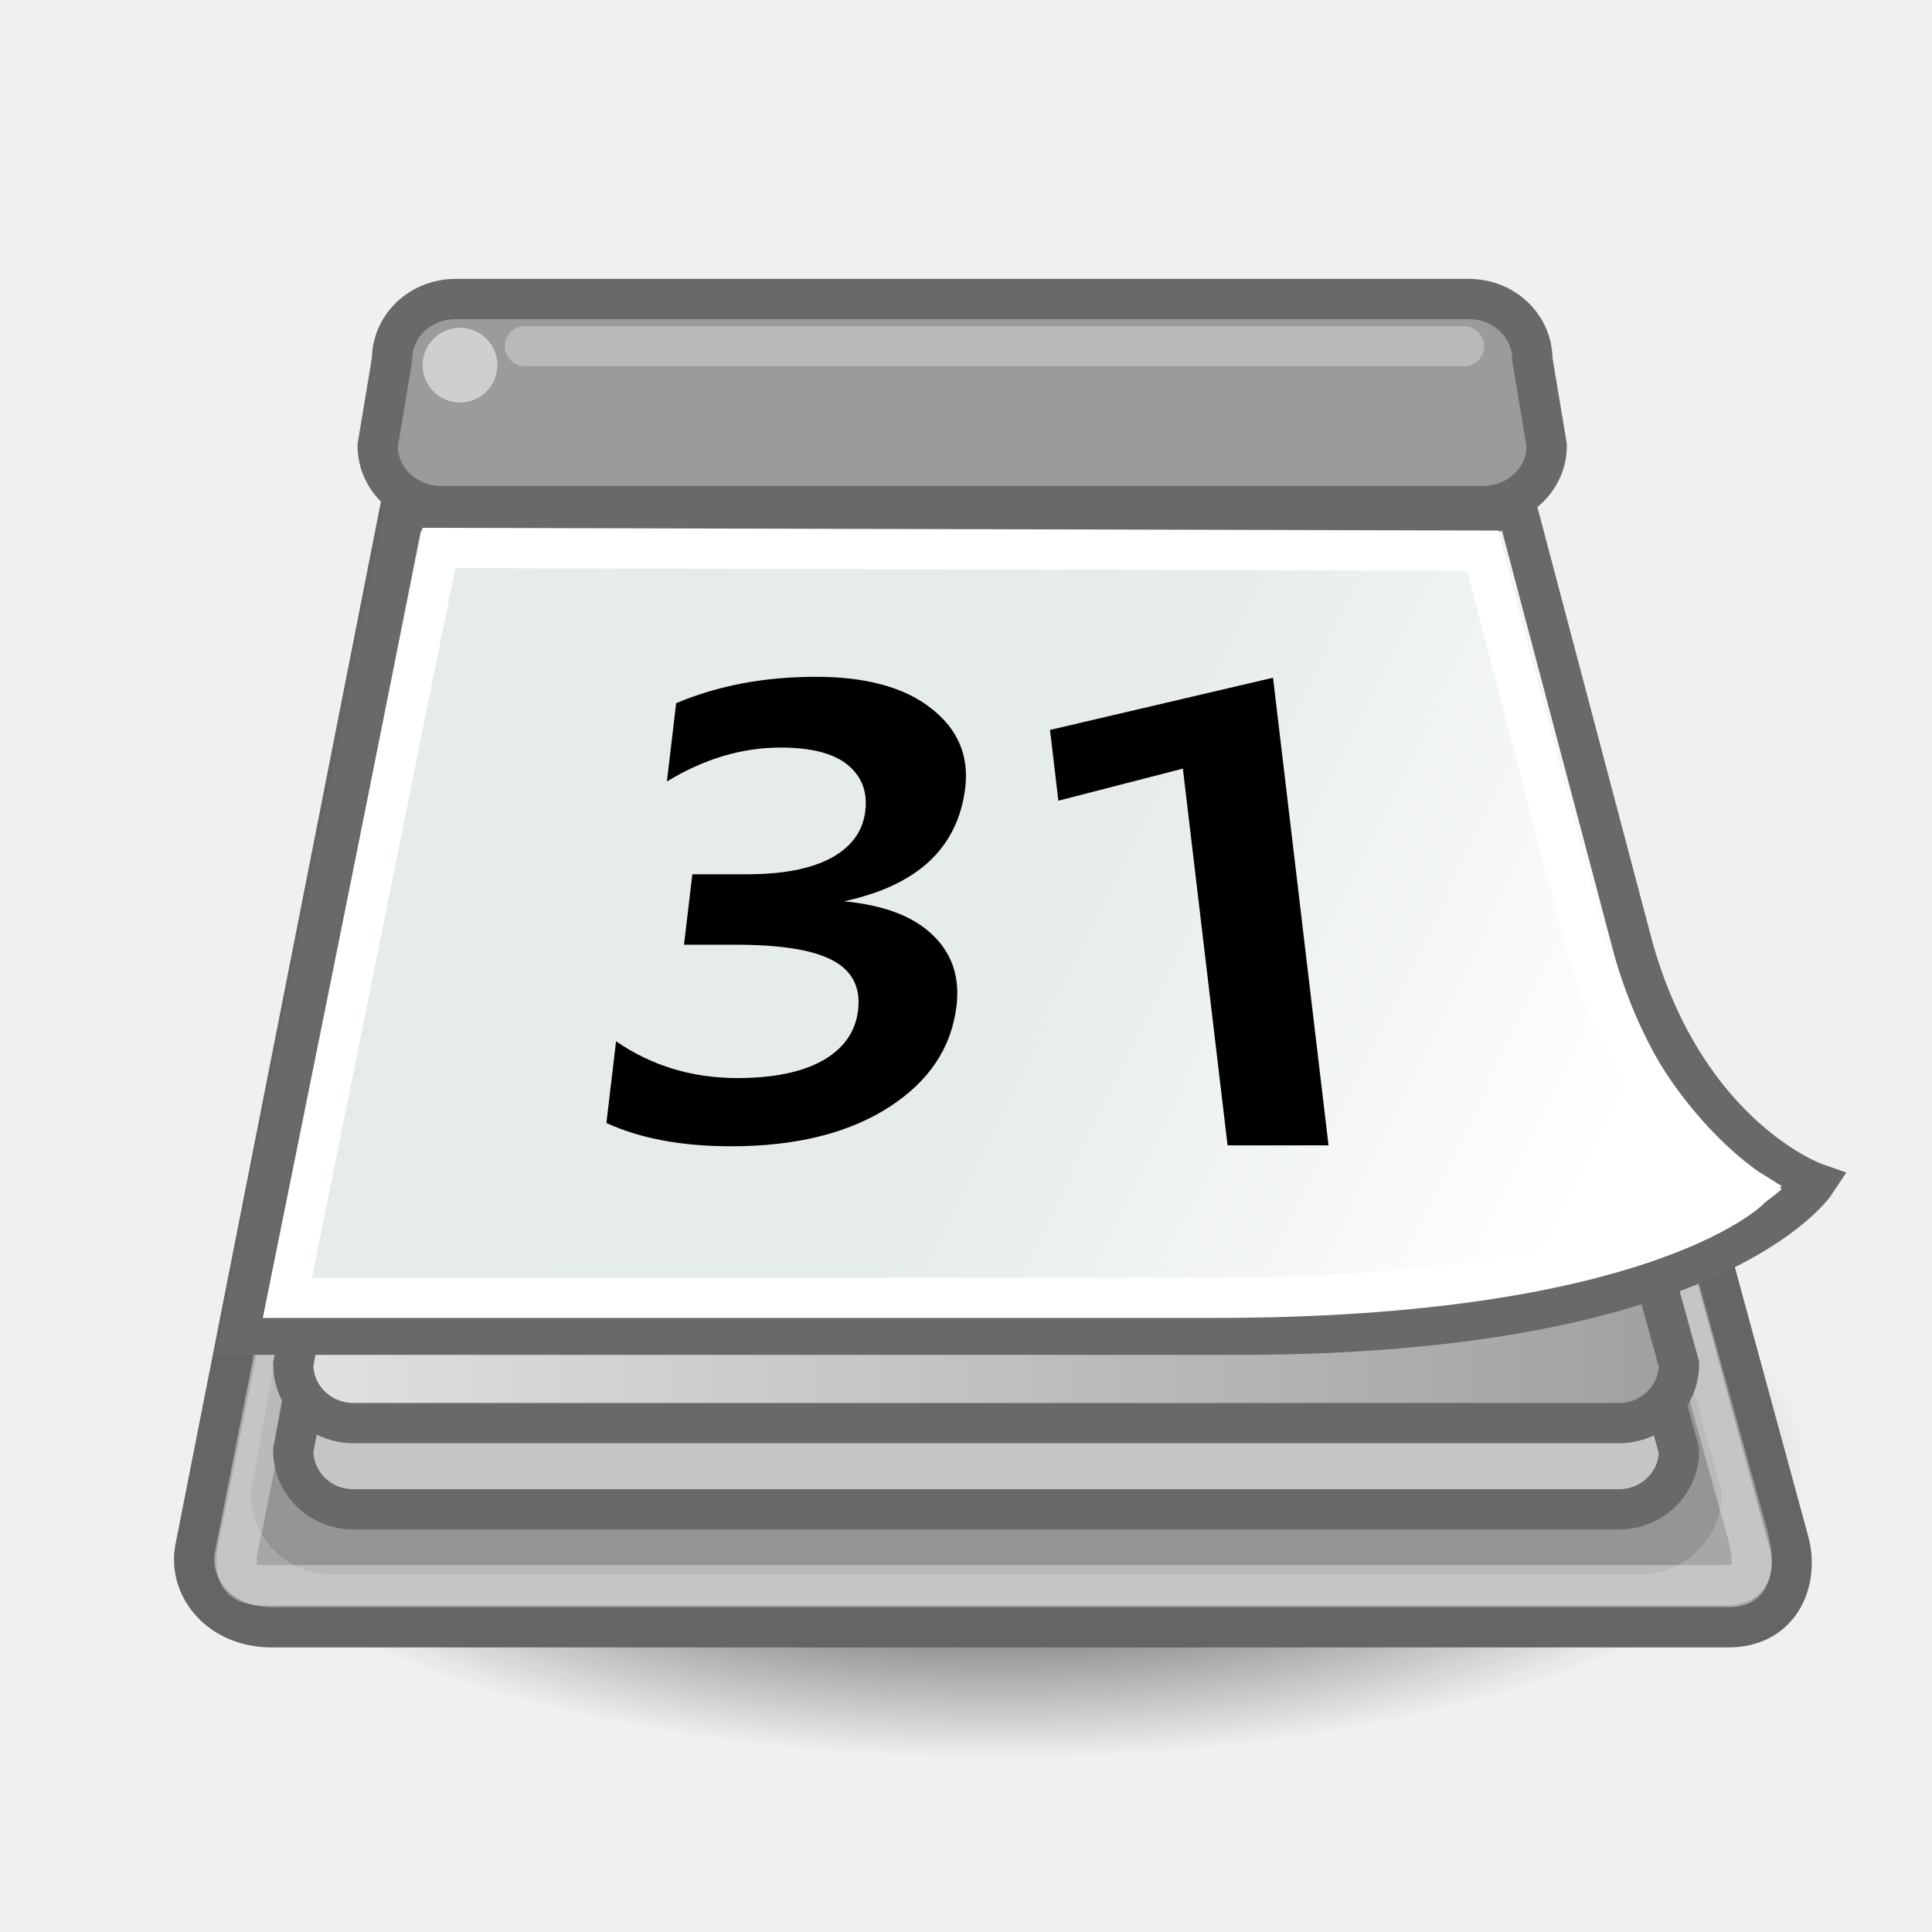
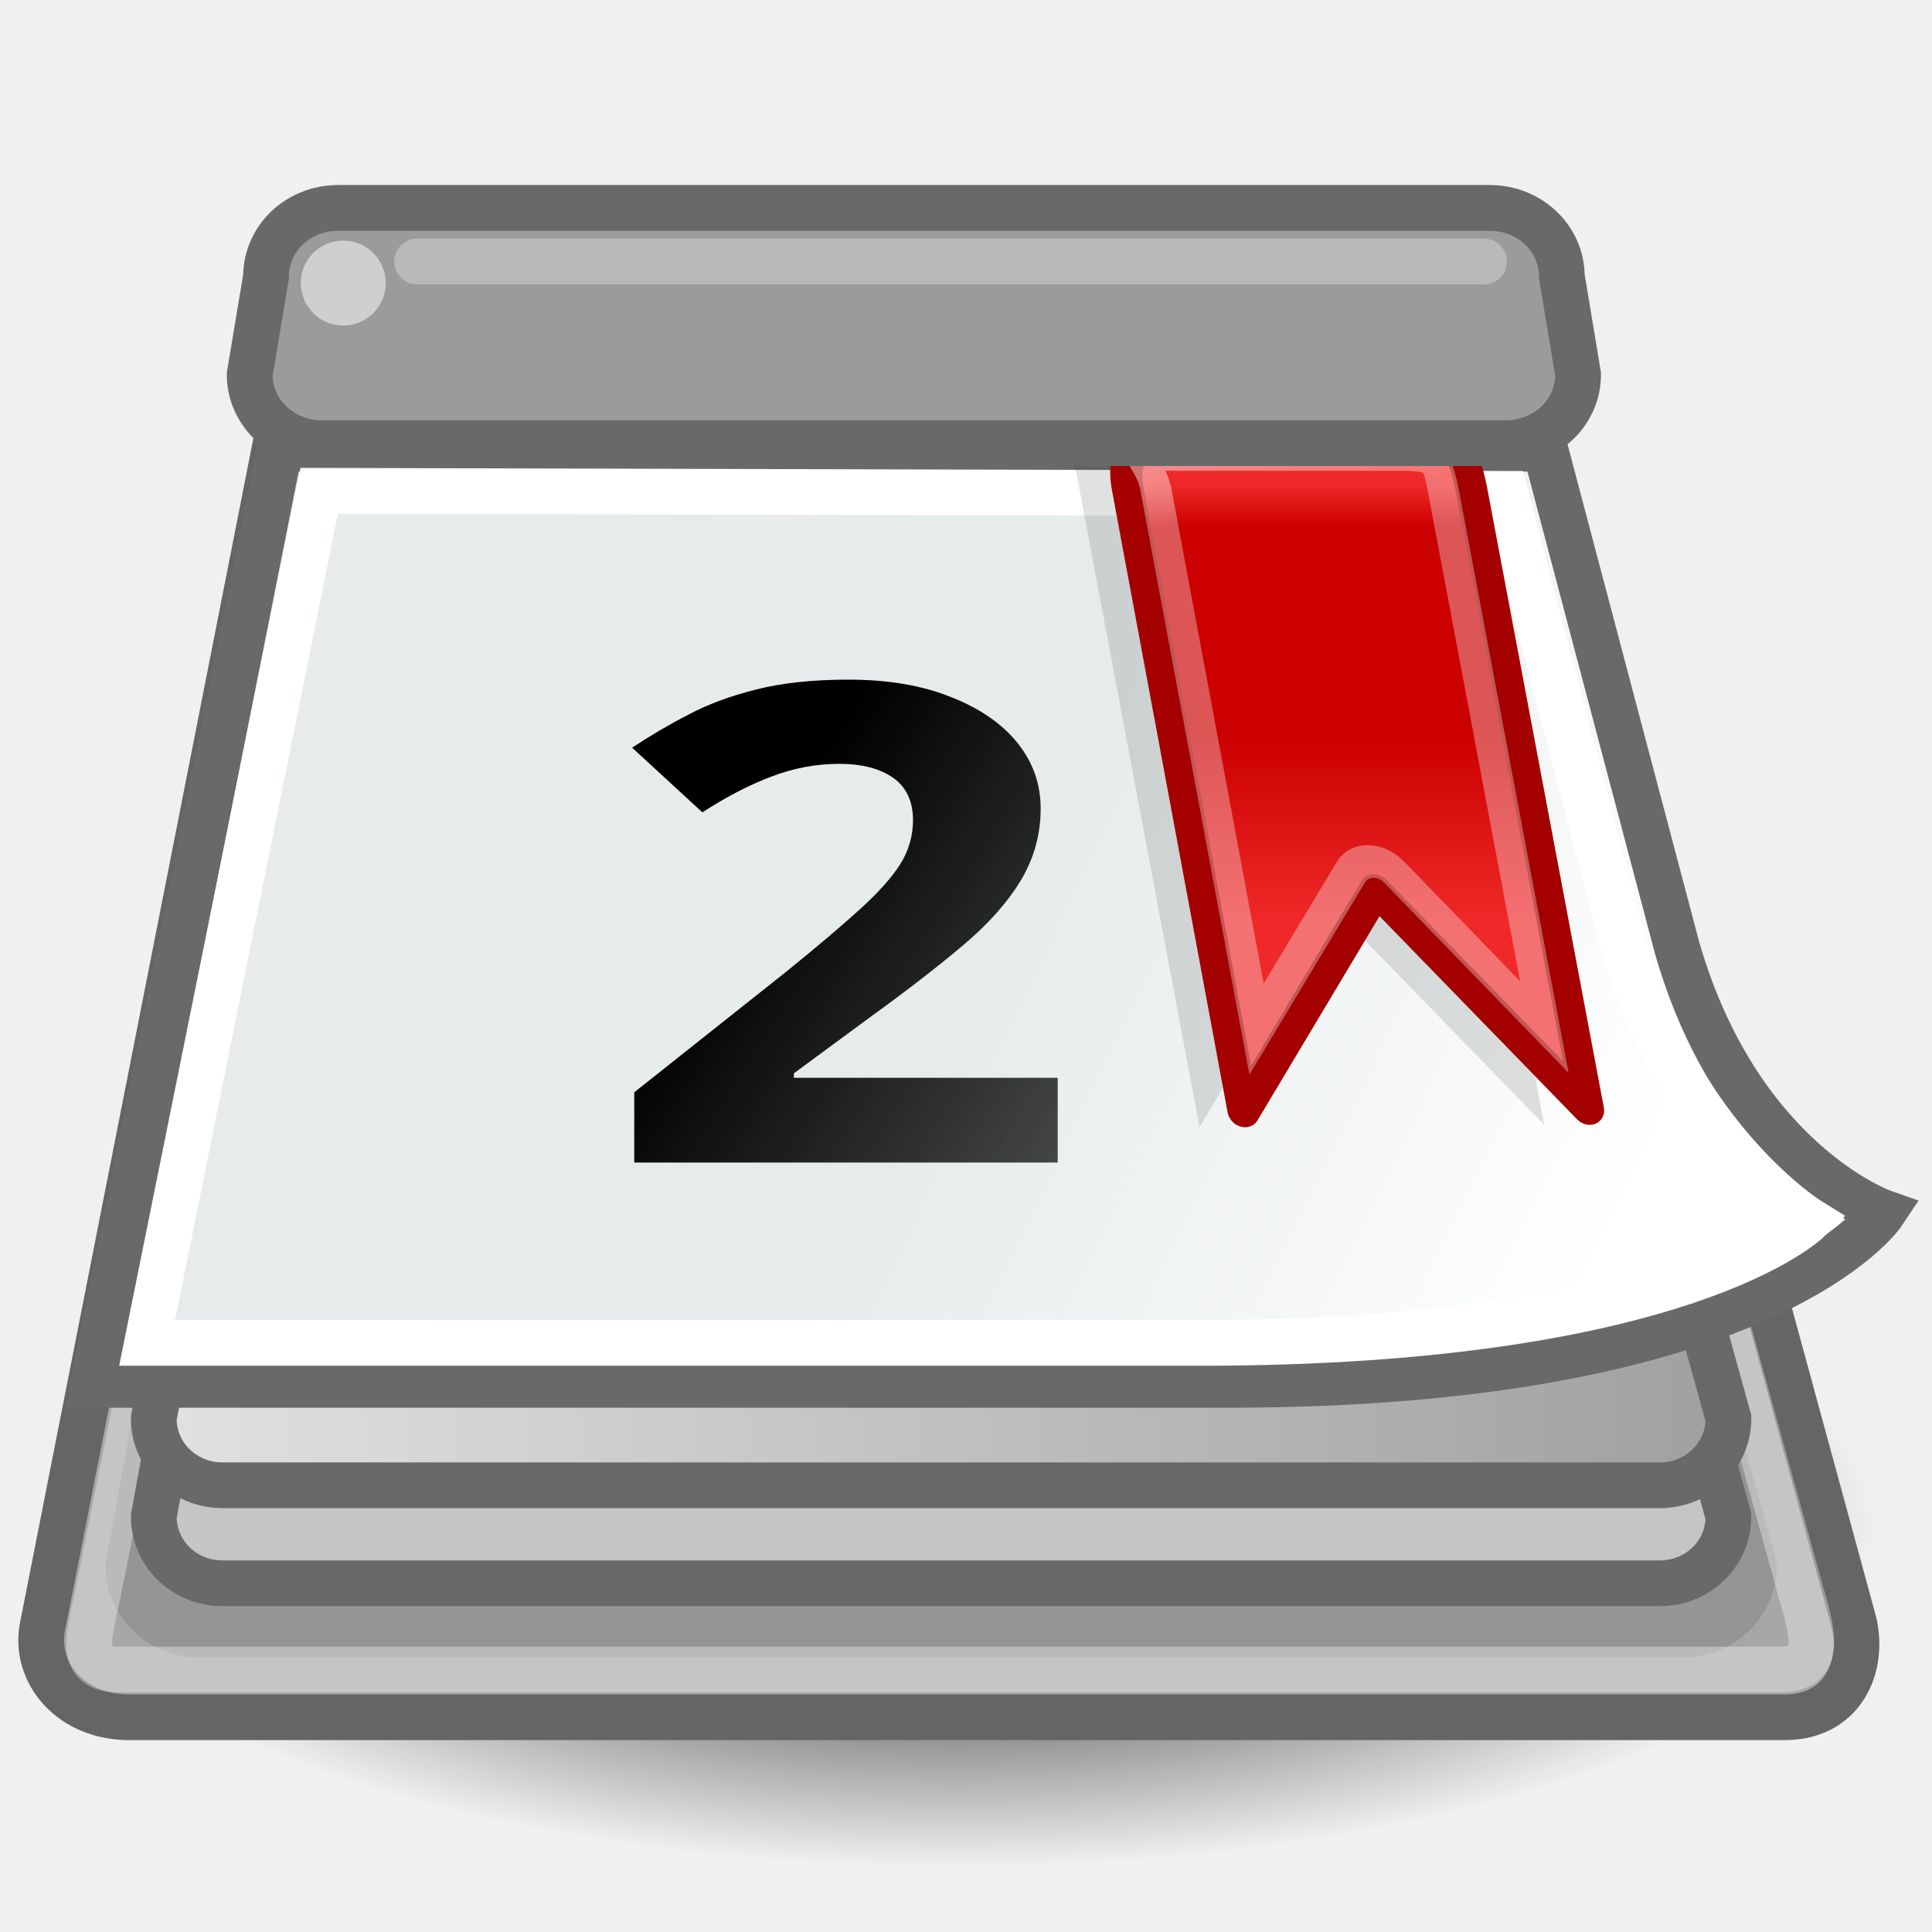
<svg xmlns="http://www.w3.org/2000/svg" xmlns:xlink="http://www.w3.org/1999/xlink" id="svg1288" height="48px" width="48px">
  <defs id="defs3">
    <linearGradient id="linearGradient2563">
      <stop id="stop2565" offset="0" style="stop-color:#e2e2e2;stop-opacity:1;" />
      <stop id="stop2567" offset="1" style="stop-color:#9f9f9f;stop-opacity:1;" />
    </linearGradient>
    <linearGradient id="linearGradient2551">
      <stop id="stop2553" offset="0" style="stop-color:#000000;stop-opacity:1;" />
      <stop id="stop2555" offset="1" style="stop-color:#000000;stop-opacity:0;" />
    </linearGradient>
    <linearGradient id="linearGradient2526">
      <stop id="stop2528" offset="0" style="stop-color:#e7ebeb;stop-opacity:1;" />
      <stop style="stop-color:#e6ebeb;stop-opacity:1;" offset="0.5" id="stop2534" />
      <stop id="stop2530" offset="1" style="stop-color:#ffffff;stop-opacity:1;" />
    </linearGradient>
    <linearGradient gradientTransform="translate(0,0.785718)" gradientUnits="userSpaceOnUse" y2="28.429" x2="42.214" y1="14.429" x1="13.357" id="linearGradient2532" xlink:href="#linearGradient2526" />
-     <radialGradient gradientUnits="userSpaceOnUse" gradientTransform="matrix(1,0,0,0.751938,1.196962e-16,7.193799)" r="18.429" fy="29" fx="26" cy="29" cx="26" id="radialGradient2557" xlink:href="#linearGradient2551" />
-     <linearGradient gradientTransform="translate(0,0.785718)" gradientUnits="userSpaceOnUse" y2="30.786" x2="42.214" y1="30.786" x1="6.786" id="linearGradient2569" xlink:href="#linearGradient2563" />
-     <linearGradient y2="28.429" x2="42.214" y1="14.429" x1="13.357" gradientTransform="translate(2.045771e-15,0.785718)" gradientUnits="userSpaceOnUse" id="linearGradient2582" xlink:href="#linearGradient2526" />
+     <radialGradient gradientUnits="userSpaceOnUse" gradientTransform="matrix(1,0,0,0.751938,0,7.193799)" r="18.429" fy="29" fx="26" cy="29" cx="26" id="radialGradient2557" xlink:href="#linearGradient2551" />
+     <linearGradient gradientTransform="matrix(1.13635,0,0,1.13635,-4.458795,-2.383847)" gradientUnits="userSpaceOnUse" y2="30.786" x2="42.214" y1="30.786" x1="6.786" id="linearGradient2569" xlink:href="#linearGradient2563" />
+     <linearGradient y2="28.429" x2="42.214" y1="14.429" x1="13.357" gradientTransform="translate(0,0.785718)" gradientUnits="userSpaceOnUse" id="linearGradient2582" xlink:href="#linearGradient2526" />
+     <linearGradient gradientUnits="userSpaceOnUse" y2="5.635" x2="13.597" y1="1.563" x1="12.911" id="linearGradient2839" xlink:href="#linearGradient2833" />
+     <linearGradient gradientTransform="matrix(0.7229796,0,6.7794804e-2,0.8114825,58.23511,24.13488)" gradientUnits="userSpaceOnUse" y2="4.362" x2="17.948" y1="17.797" x1="17.948" id="linearGradient5351" xlink:href="#linearGradient5345" />
+     <radialGradient gradientUnits="userSpaceOnUse" r="8.342" fy="9.341" fx="38.659" cy="9.341" cx="38.659" id="radialGradient3271" xlink:href="#linearGradient2378" />
+     <linearGradient id="linearGradient259">
+       <stop style="stop-color:#fafafa;stop-opacity:1;" offset="0" id="stop260" />
+       <stop style="stop-color:#bbbbbb;stop-opacity:1;" offset="1" id="stop261" />
+     </linearGradient>
+     <linearGradient id="linearGradient269">
+       <stop style="stop-color:#a3a3a3;stop-opacity:1;" offset="0" id="stop270" />
+       <stop style="stop-color:#8a8a8a;stop-opacity:1;" offset="1" id="stop271" />
+     </linearGradient>
+     <linearGradient id="linearGradient15662">
+       <stop style="stop-color:#ffffff;stop-opacity:1;" offset="0" id="stop15664" />
+       <stop style="stop-color:#f8f8f8;stop-opacity:1;" offset="1" id="stop15666" />
+     </linearGradient>
+     <linearGradient id="linearGradient2378">
+       <stop id="stop2380" offset="0" style="stop-color:#ffffff;stop-opacity:1;" />
+       <stop style="stop-color:#fefede;stop-opacity:0.918;" offset="0.25" id="stop4146" />
+       <stop style="stop-color:#f5f328;stop-opacity:1;" offset="0.5" id="stop2386" />
+       <stop id="stop2382" offset="1" style="stop-color:#f5f32d;stop-opacity:0.122;" />
+     </linearGradient>
+     <linearGradient id="linearGradient5345">
+       <stop id="stop5347" offset="0" style="stop-color:#ef2929;stop-opacity:1;" />
+       <stop style="stop-color:#cc0000;stop-opacity:1;" offset="0.425" id="stop1936" />
+       <stop style="stop-color:#cc0000;stop-opacity:1;" offset="0.904" id="stop7129" />
+       <stop id="stop5349" offset="1" style="stop-color:#ef2929;stop-opacity:1;" />
+     </linearGradient>
+     <linearGradient id="linearGradient3702">
+       <stop id="stop3704" offset="0" style="stop-color:black;stop-opacity:0;" />
+       <stop style="stop-color:black;stop-opacity:1;" offset="0.5" id="stop3710" />
+       <stop id="stop3706" offset="1" style="stop-color:black;stop-opacity:0;" />
+     </linearGradient>
+     <linearGradient id="linearGradient2833">
+       <stop id="stop2835" offset="0" style="stop-color:white;stop-opacity:1;" />
+       <stop id="stop2837" offset="1" style="stop-color:white;stop-opacity:0.563" />
+     </linearGradient>
+     <linearGradient xlink:href="#linearGradient2551" id="linearGradient2463" x1="18.432" y1="23.975" x2="48.287" y2="39.115" gradientUnits="userSpaceOnUse" gradientTransform="translate(-1.773393,0)" />
  </defs>
  <g id="layer1">
-     <path transform="matrix(1.092008,0,0,0.536083,-3.549359,20.73933)" d="M 44.429 29 A 18.429 13.857 0 1 1  7.571,29 A 18.429 13.857 0 1 1  44.429 29 z" id="path2549" style="opacity:1;color:#000000;fill:url(#radialGradient2557);fill-opacity:1;fill-rule:evenodd;stroke:none;stroke-width:1;stroke-linecap:butt;stroke-linejoin:miter;marker:none;marker-start:none;marker-mid:none;marker-end:none;stroke-miterlimit:4;stroke-dasharray:none;stroke-dashoffset:0;stroke-opacity:1;visibility:visible;display:inline;overflow:visible" />
-     <path id="path1316" d="M 4.857,38.429 C 4.643,39.429 5.464,40.464 6.821,40.429 L 43,40.429 C 44.286,40.393 44.714,39.214 44.429,38.25 L 36.571,9.429 L 10.571,9.429 L 4.857,38.429 z " style="fill:#a7a7a7;fill-opacity:1;fill-rule:evenodd;stroke:#656565;stroke-width:1px;stroke-linecap:butt;stroke-linejoin:miter;stroke-opacity:1" />
-     <path id="path2575" d="M 9.163,30.806 L 39.395,30.806 C 40.252,30.806 40.942,31.479 40.942,32.314 L 42.27,37.115 C 42.27,37.95 41.579,38.622 40.722,38.622 L 8.278,38.622 C 7.421,38.622 6.73,37.95 6.73,37.115 L 7.615,32.314 C 7.615,31.479 8.305,30.806 9.163,30.806 z " style="opacity:0.109;color:#000000;fill:#000000;fill-opacity:1;fill-rule:evenodd;stroke:#000000;stroke-width:1;stroke-linecap:butt;stroke-linejoin:miter;marker:none;marker-start:none;marker-mid:none;marker-end:none;stroke-miterlimit:4;stroke-dasharray:none;stroke-dashoffset:0;stroke-opacity:1;visibility:visible;display:inline;overflow:visible;font-family:Bitstream Vera Sans" />
-     <path style="fill:none;fill-opacity:1;fill-rule:evenodd;stroke:#ffffff;stroke-width:1px;stroke-linecap:butt;stroke-linejoin:miter;stroke-opacity:0.345" d="M 6.048,37.806 C 5.848,38.738 5.649,39.385 6.523,39.385 L 42.837,39.385 C 43.753,39.385 43.579,38.646 43.313,37.746 L 35.77,10.472 L 11.52,10.472 L 6.048,37.806 z " id="path2520" />
-     <path style="opacity:1;color:#000000;fill:#c5c5c5;fill-opacity:1;fill-rule:evenodd;stroke:#696969;stroke-width:1;stroke-linecap:butt;stroke-linejoin:miter;marker:none;marker-start:none;marker-mid:none;marker-end:none;stroke-miterlimit:4;stroke-dasharray:none;stroke-dashoffset:0;stroke-opacity:1;visibility:visible;display:inline;overflow:visible;font-family:Bitstream Vera Sans" d="M 9.642,29.929 L 38.93,29.929 C 39.76,29.929 40.429,30.58 40.429,31.389 L 41.714,36.04 C 41.714,36.849 41.046,37.5 40.215,37.5 L 8.785,37.5 C 7.954,37.5 7.286,36.849 7.286,36.04 L 8.143,31.389 C 8.143,30.58 8.811,29.929 9.642,29.929 z " id="path2518" />
-     <path id="rect2225" d="M 9.642,27.786 L 38.93,27.786 C 39.76,27.786 40.429,28.437 40.429,29.246 L 41.714,33.897 C 41.714,34.706 41.046,35.357 40.215,35.357 L 8.785,35.357 C 7.954,35.357 7.286,34.706 7.286,33.897 L 8.143,29.246 C 8.143,28.437 8.811,27.786 9.642,27.786 z " style="color:#000000;fill:url(#linearGradient2569);fill-opacity:1;fill-rule:evenodd;stroke:#696969;stroke-width:1;stroke-linecap:butt;stroke-linejoin:miter;marker:none;marker-start:none;marker-mid:none;marker-end:none;stroke-miterlimit:4;stroke-dashoffset:0;stroke-opacity:1;visibility:visible;display:inline;overflow:visible" />
-     <g transform="matrix(0.942549,0,0,0.942549,-0.222619,1.85586)" id="g2578">
+     <path transform="matrix(1.240903,0,0,0.6091778,-8.492108,20.29044)" d="M 44.429 29 A 18.429 13.857 0 1 1  7.571,29 A 18.429 13.857 0 1 1  44.429 29 z" id="path2549" style="opacity:1;color:#000000;fill:url(#radialGradient2557);fill-opacity:1;fill-rule:evenodd;stroke:none;stroke-width:1;stroke-linecap:butt;stroke-linejoin:miter;marker:none;marker-start:none;marker-mid:none;marker-end:none;stroke-miterlimit:4;stroke-dasharray:none;stroke-dashoffset:0;stroke-opacity:1;visibility:visible;display:inline;overflow:visible" />
+     <path id="path1316" d="M 1.061,40.392 C 0.817,41.528 1.751,42.705 3.293,42.664 L 44.404,42.664 C 45.865,42.624 46.352,41.284 46.028,40.189 L 37.099,7.437 L 7.554,7.437 L 1.061,40.392 z " style="fill:#a7a7a7;fill-opacity:1;fill-rule:evenodd;stroke:#656565;stroke-width:1.136px;stroke-linecap:butt;stroke-linejoin:miter;stroke-opacity:1" />
+     <path id="path2575" d="M 5.953,31.73 L 40.308,31.73 C 41.282,31.73 42.066,32.494 42.066,33.443 L 43.574,38.899 C 43.574,39.848 42.79,40.612 41.816,40.612 L 4.948,40.612 C 3.973,40.612 3.189,39.848 3.189,38.899 L 4.195,33.443 C 4.195,32.494 4.979,31.73 5.953,31.73 z " style="opacity:0.109;color:#000000;fill:#000000;fill-opacity:1;fill-rule:evenodd;stroke:#000000;stroke-width:1.136;stroke-linecap:butt;stroke-linejoin:miter;marker:none;marker-start:none;marker-mid:none;marker-end:none;stroke-miterlimit:4;stroke-dasharray:none;stroke-dashoffset:0;stroke-opacity:1;visibility:visible;display:inline;overflow:visible;font-family:Bitstream Vera Sans" />
+     <path style="fill:none;fill-opacity:1;fill-rule:evenodd;stroke:#ffffff;stroke-width:1.136px;stroke-linecap:butt;stroke-linejoin:miter;stroke-opacity:0.345" d="M 2.414,39.684 C 2.187,40.744 1.961,41.479 2.953,41.479 L 44.22,41.479 C 45.26,41.479 45.062,40.638 44.76,39.616 L 36.189,8.623 L 8.632,8.623 L 2.414,39.684 z " id="path2520" />
+     <path style="opacity:1;color:#000000;fill:#c5c5c5;fill-opacity:1;fill-rule:evenodd;stroke:#696969;stroke-width:1.136;stroke-linecap:butt;stroke-linejoin:miter;marker:none;marker-start:none;marker-mid:none;marker-end:none;stroke-miterlimit:4;stroke-dasharray:none;stroke-dashoffset:0;stroke-opacity:1;visibility:visible;display:inline;overflow:visible;font-family:Bitstream Vera Sans" d="M 6.498,30.733 L 39.779,30.733 C 40.723,30.733 41.482,31.473 41.482,32.392 L 42.943,37.677 C 42.943,38.596 42.184,39.336 41.24,39.336 L 5.524,39.336 C 4.58,39.336 3.82,38.596 3.82,37.677 L 4.794,32.392 C 4.794,31.473 5.554,30.733 6.498,30.733 z " id="path2518" />
+     <path id="rect2225" d="M 6.498,28.298 L 39.779,28.298 C 40.723,28.298 41.482,29.038 41.482,29.957 L 42.943,35.242 C 42.943,36.161 42.184,36.901 41.24,36.901 L 5.524,36.901 C 4.58,36.901 3.82,36.161 3.82,35.242 L 4.794,29.957 C 4.794,29.038 5.554,28.298 6.498,28.298 z " style="color:#000000;fill:url(#linearGradient2569);fill-opacity:1;fill-rule:evenodd;stroke:#696969;stroke-width:1.136;stroke-linecap:butt;stroke-linejoin:miter;marker:none;marker-start:none;marker-mid:none;marker-end:none;stroke-miterlimit:4;stroke-dashoffset:0;stroke-opacity:1;visibility:visible;display:inline;overflow:visible" />
+     <g transform="matrix(1.071065,0,0,1.071065,-4.711768,-1.167791)" id="g2578">
      <path style="fill:url(#linearGradient2582);fill-opacity:1;fill-rule:evenodd;stroke:#696969;stroke-width:1.061px;stroke-linecap:butt;stroke-linejoin:miter;stroke-opacity:1" d="M 10.892,11.5 L 6.571,33.214 C 6.571,33.214 32.857,33.214 32.857,33.214 C 45.442,33.214 48.085,29.214 48.085,29.214 C 48.085,29.214 44.728,28.036 43.3,23.071 C 43.3,23.071 40.239,11.5 40.239,11.5 L 10.892,11.5 z " id="path2524" />
      <path id="path2571" d="M 11.804,12.475 L 7.812,32.24 C 7.812,32.24 24.957,32.24 32.238,32.24 C 43.465,32.24 46.349,29.389 46.349,29.389 C 46.349,29.389 43.356,27.526 42.055,23.007 C 42.055,23.007 39.317,12.546 39.317,12.546 L 11.804,12.475 z " style="fill:none;fill-opacity:1;fill-rule:evenodd;stroke:#ffffff;stroke-width:1.061px;stroke-linecap:butt;stroke-linejoin:miter;stroke-opacity:1" />
    </g>
-     <path id="rect2522" d="M 11.316,7.429 L 36.495,7.429 C 37.368,7.429 38.071,8.097 38.071,8.928 L 38.428,11.072 C 38.428,11.903 37.725,12.571 36.852,12.571 L 10.959,12.571 C 10.085,12.571 9.383,11.903 9.383,11.072 L 9.74,8.928 C 9.74,8.097 10.443,7.429 11.316,7.429 z " style="color:#000000;fill:#9b9b9b;fill-opacity:1;fill-rule:evenodd;stroke:#696969;stroke-width:1;stroke-linecap:butt;stroke-linejoin:miter;stroke-miterlimit:4;stroke-dashoffset:0;stroke-opacity:1;marker:none;marker-start:none;marker-mid:none;marker-end:none;visibility:visible;display:inline;overflow:visible" />
-     <path id="text2541" d="M 20.969,22.393 C 21.958,22.487 22.692,22.765 23.171,23.229 C 23.651,23.687 23.849,24.273 23.765,24.987 C 23.641,26.034 23.076,26.877 22.07,27.518 C 21.064,28.159 19.762,28.479 18.166,28.479 C 16.94,28.479 15.906,28.286 15.066,27.901 L 15.306,25.87 C 16.189,26.479 17.194,26.784 18.319,26.784 C 19.218,26.784 19.927,26.638 20.445,26.346 C 20.964,26.049 21.256,25.633 21.319,25.096 C 21.385,24.534 21.176,24.122 20.692,23.862 C 20.207,23.601 19.399,23.471 18.267,23.471 L 16.994,23.471 L 17.201,21.721 L 18.559,21.721 C 19.452,21.721 20.15,21.586 20.653,21.315 C 21.158,21.039 21.44,20.648 21.499,20.143 C 21.555,19.669 21.409,19.289 21.059,19.002 C 20.709,18.716 20.154,18.573 19.394,18.573 C 18.432,18.573 17.49,18.854 16.569,19.416 L 16.799,17.471 C 17.831,17.034 18.989,16.815 20.271,16.815 C 21.509,16.815 22.46,17.073 23.121,17.588 C 23.79,18.104 24.076,18.763 23.982,19.565 C 23.893,20.31 23.598,20.919 23.096,21.393 C 22.594,21.862 21.885,22.195 20.969,22.393" style="font-size:17.578;font-style:normal;font-variant:normal;font-weight:bold;font-stretch:normal;line-height:100%;writing-mode:lr-tb;text-anchor:start;fill:#000000;fill-opacity:1;stroke:none;stroke-width:1px;stroke-linecap:butt;stroke-linejoin:miter;stroke-opacity:1;font-family:Segoe" />
-     <path id="text2545" d="M 33.007,28.456 L 30.499,28.456 L 29.388,19.096 L 26.295,19.893 L 26.087,18.135 L 31.628,16.838 L 33.007,28.456" style="font-size:17.578;font-style:normal;font-variant:normal;font-weight:bold;font-stretch:normal;line-height:100%;writing-mode:lr-tb;text-anchor:start;fill:#000000;fill-opacity:1;stroke:none;stroke-width:1px;stroke-linecap:butt;stroke-linejoin:miter;stroke-opacity:1;font-family:Segoe" />
-     <path transform="matrix(0.684211,0,0,0.684211,3.560154,2.278197)" d="M 12.857 9.929 A 1.357 1.357 0 1 1  10.143,9.929 A 1.357 1.357 0 1 1  12.857 9.929 z" id="path2559" style="opacity:0.526;color:#000000;fill:#fefefe;fill-opacity:1;fill-rule:evenodd;stroke:none;stroke-width:1;stroke-linecap:butt;stroke-linejoin:miter;marker:none;marker-start:none;marker-mid:none;marker-end:none;stroke-miterlimit:4;stroke-dasharray:none;stroke-dashoffset:0;stroke-opacity:1;visibility:visible;display:inline;overflow:visible" />
-     <path id="path2561" d="M 13.042,8.601 L 36.371,8.601" style="opacity:0.303;fill:none;fill-opacity:0.75;fill-rule:evenodd;stroke:#ffffff;stroke-width:1px;stroke-linecap:round;stroke-linejoin:miter;stroke-opacity:1" />
+     <text xml:space="preserve" style="font-size:18.693px;font-style:normal;font-variant:normal;font-weight:bold;font-stretch:normal;text-align:start;line-height:125%;writing-mode:lr-tb;text-anchor:start;fill:url(#linearGradient2463);fill-opacity:1;stroke:none;stroke-width:1px;stroke-linecap:butt;stroke-linejoin:miter;stroke-opacity:1;font-family:ae_Ouhod" x="13.224" y="32.575" id="text2185" transform="scale(1.127781,0.8866967)">
+       <tspan id="tspan2187" x="13.224" y="32.575" style="font-size:18.693px;font-style:normal;font-variant:normal;font-weight:bold;font-stretch:normal;text-align:start;line-height:125%;writing-mode:lr-tb;text-anchor:start;fill:url(#linearGradient2463);fill-opacity:1;font-family:ae_Ouhod">2</tspan>
+     </text>
+     <g id="g2425" transform="matrix(1,0,0.10473,1,5.583314,33.0745)">
+       <g style="display:inline" id="layer5" transform="translate(-43.09005,-48.71814)">
+         <path id="path7273" d="M 64.519,26.594 L 74.989,26.594 L 76.408,43.588 L 71.695,38.156 L 67.84,43.646 L 66.481,27.37 C 66.444,26.933 65.231,26.594 64.519,26.594 z " style="opacity:0.15;fill:#2e3436;fill-opacity:1;fill-rule:evenodd;stroke:none;stroke-width:1px;stroke-linecap:butt;stroke-linejoin:round;stroke-opacity:1;display:inline" />
+         <path id="path4386" d="M 68.614,26.308 L 74.507,26.199 C 75.728,26.199 76.155,26.611 76.254,27.799 L 77.54,43.193 L 72.827,37.762 L 68.972,43.252 L 67.717,27.787 C 67.609,26.5 68.677,26.416 68.614,26.308 z " style="fill:url(#linearGradient5351);fill-opacity:1;fill-rule:evenodd;stroke:#a40000;stroke-width:0.794px;stroke-linecap:butt;stroke-linejoin:round;stroke-opacity:1" />
+         <path d="M 13.094,3.406 C 13.239,3.735 13.406,4.066 13.406,4.469 L 13.375,21 L 17.344,16.188 C 17.514,15.984 17.766,15.867 18.031,15.867 C 18.296,15.867 18.548,15.984 18.719,16.188 L 22.594,20.938 L 22.594,4.469 C 22.594,3.837 22.497,3.652 22.438,3.594 C 22.378,3.536 22.127,3.406 21.438,3.406 L 13.094,3.406 z " id="path1934" style="opacity:0.6;fill:none;fill-opacity:1;fill-rule:evenodd;stroke:url(#linearGradient2839);stroke-width:1px;stroke-linecap:butt;stroke-linejoin:miter;stroke-opacity:1;display:inline" transform="matrix(0.7766059,0,6.7794802e-2,0.8114825,57.70086,24.17074)" />
+       </g>
+     </g>
+     <path id="rect2522" d="M 8.4,5.165 L 37.012,5.165 C 38.004,5.165 38.803,5.925 38.803,6.869 L 39.208,9.305 C 39.208,10.249 38.41,11.009 37.418,11.009 L 7.994,11.009 C 7.002,11.009 6.203,10.249 6.203,9.305 L 6.609,6.869 C 6.609,5.925 7.408,5.165 8.4,5.165 z " style="color:#000000;fill:#9b9b9b;fill-opacity:1;fill-rule:evenodd;stroke:#696969;stroke-width:1.136;stroke-linecap:butt;stroke-linejoin:miter;marker:none;marker-start:none;marker-mid:none;marker-end:none;stroke-miterlimit:4;stroke-dashoffset:0;stroke-opacity:1;visibility:visible;display:inline;overflow:visible" />
+     <path transform="matrix(0.7775031,0,0,0.7775031,-0.4132141,-0.6878686)" d="M 12.857 9.929 A 1.357 1.357 0 1 1  10.143,9.929 A 1.357 1.357 0 1 1  12.857 9.929 z" id="path2559" style="opacity:0.526;color:#000000;fill:#fefefe;fill-opacity:1;fill-rule:evenodd;stroke:none;stroke-width:1;stroke-linecap:butt;stroke-linejoin:miter;marker:none;marker-start:none;marker-mid:none;marker-end:none;stroke-miterlimit:4;stroke-dasharray:none;stroke-dashoffset:0;stroke-opacity:1;visibility:visible;display:inline;overflow:visible" />
+     <path id="path2561" d="M 10.362,6.497 L 36.872,6.497" style="opacity:0.303;fill:none;fill-opacity:0.75;fill-rule:evenodd;stroke:#ffffff;stroke-width:1.136px;stroke-linecap:round;stroke-linejoin:miter;stroke-opacity:1" />
  </g>
</svg>
